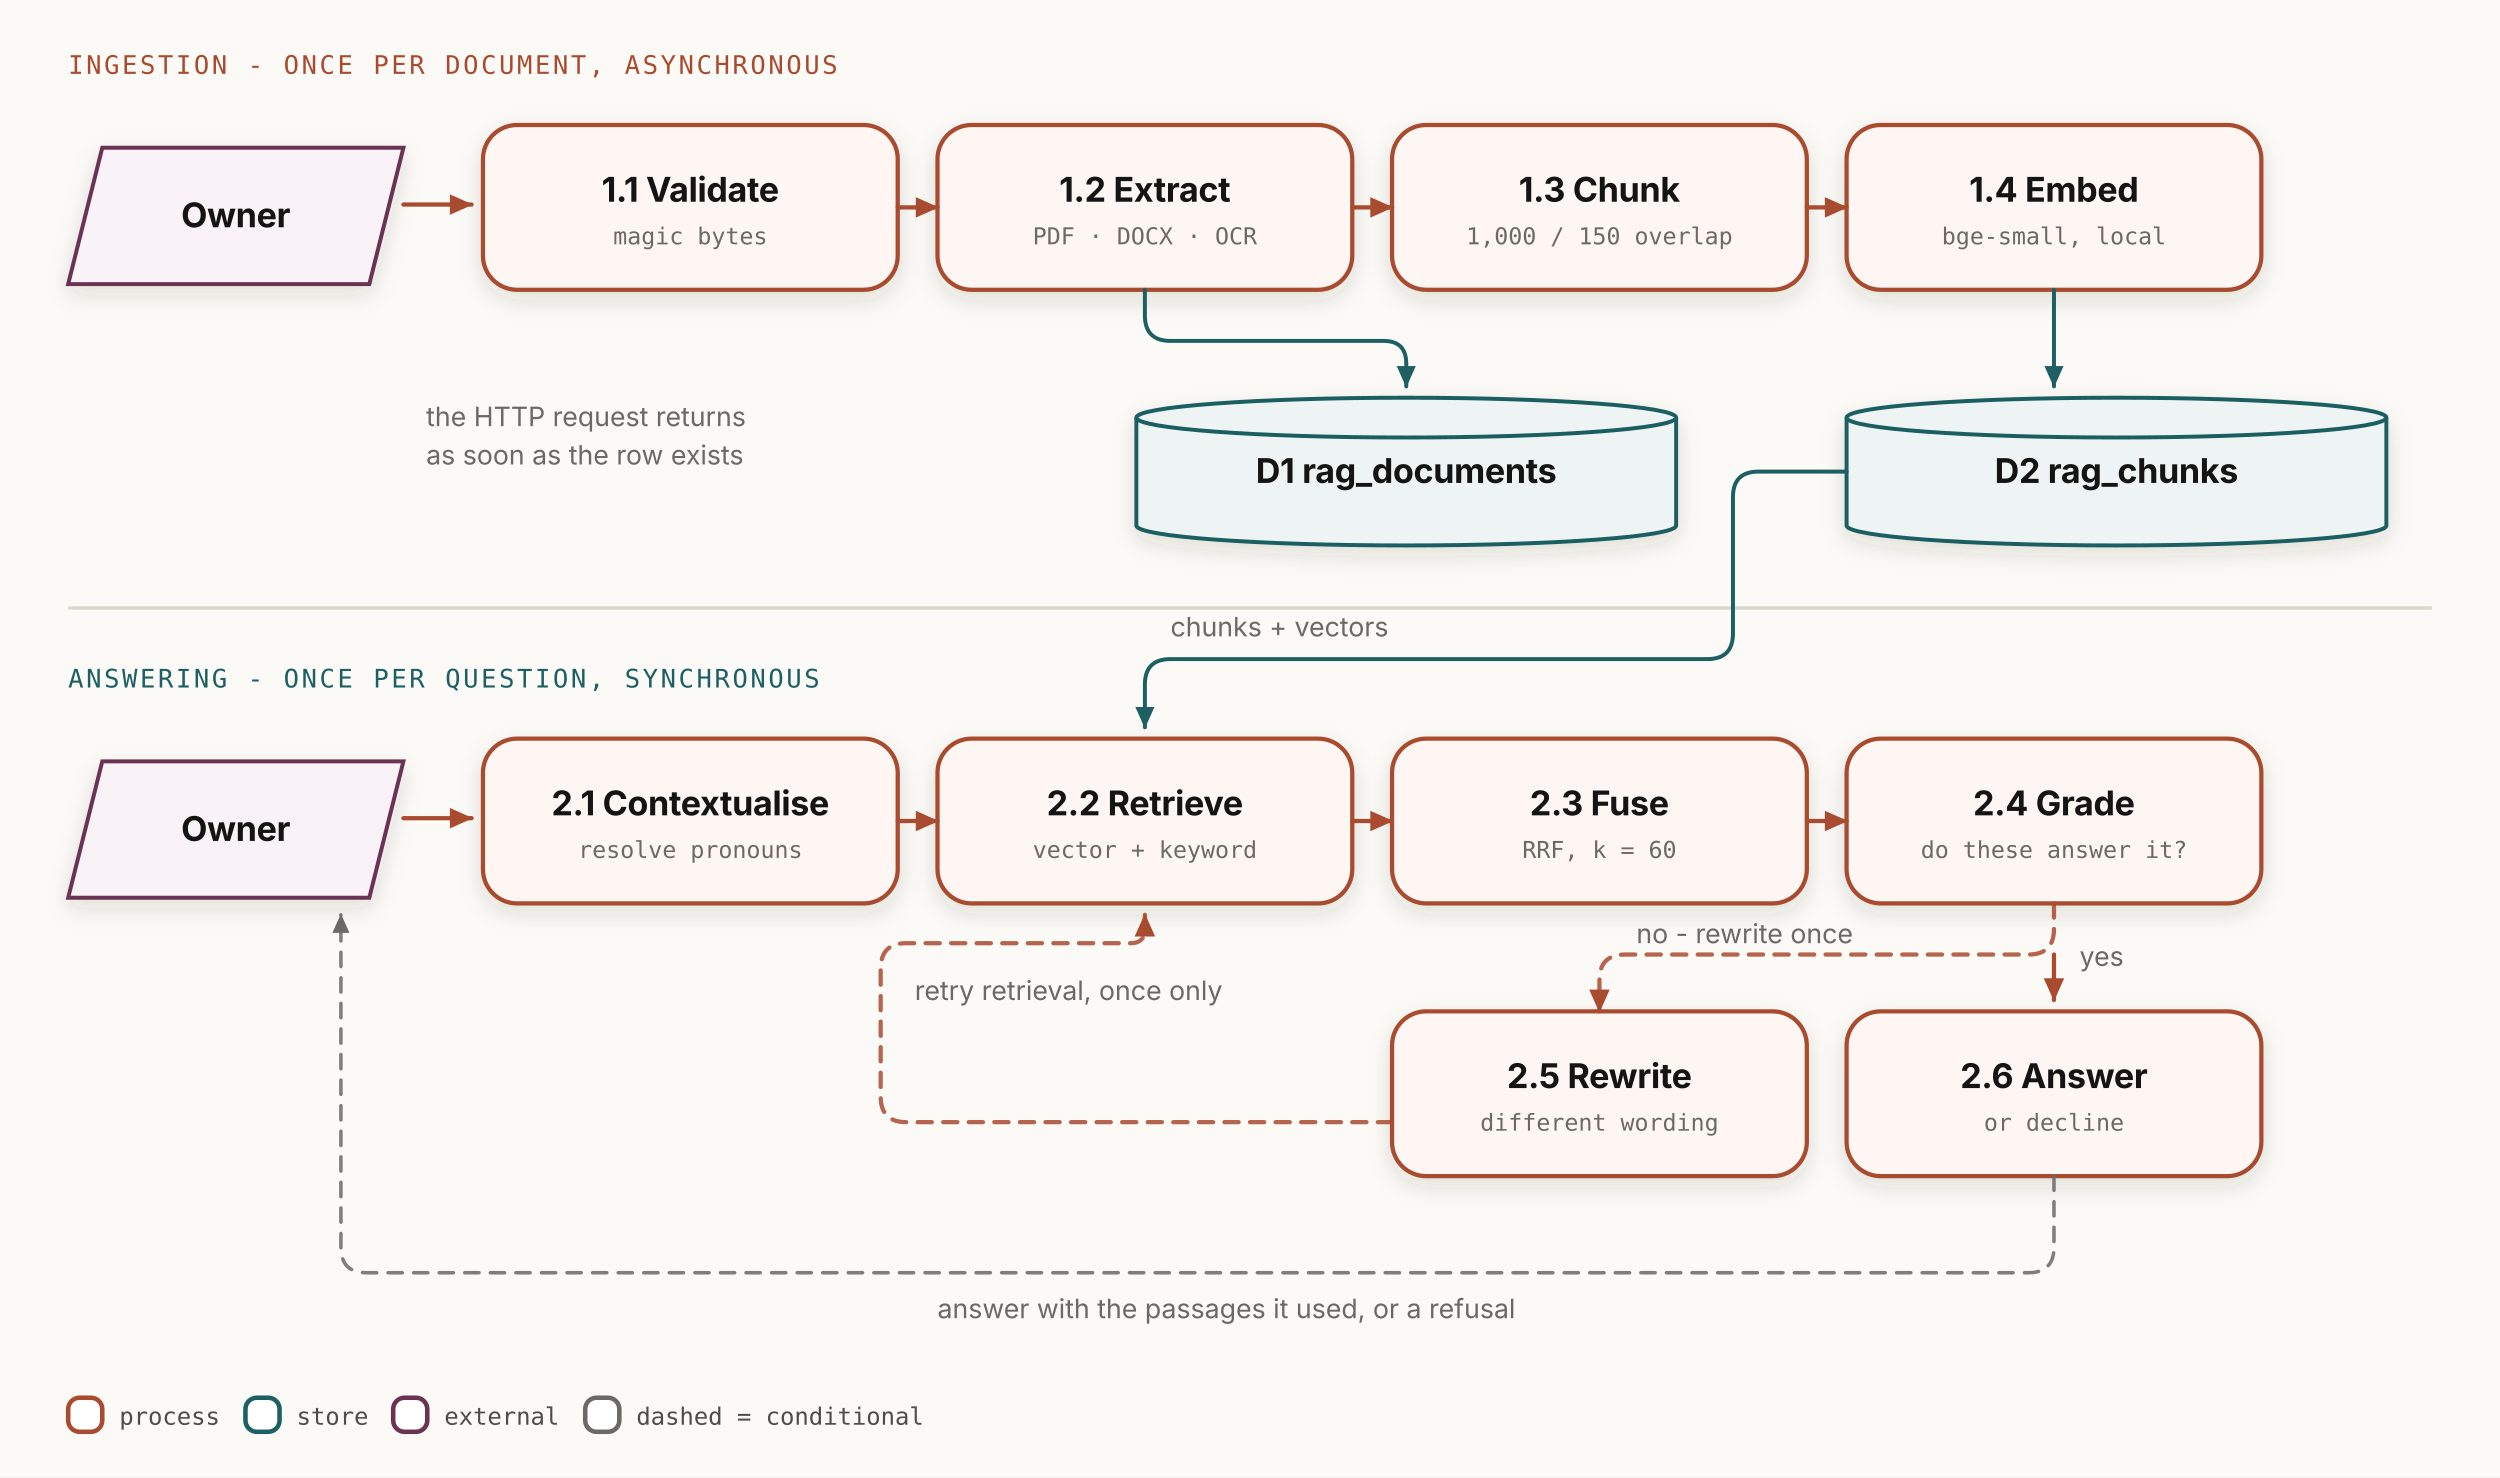
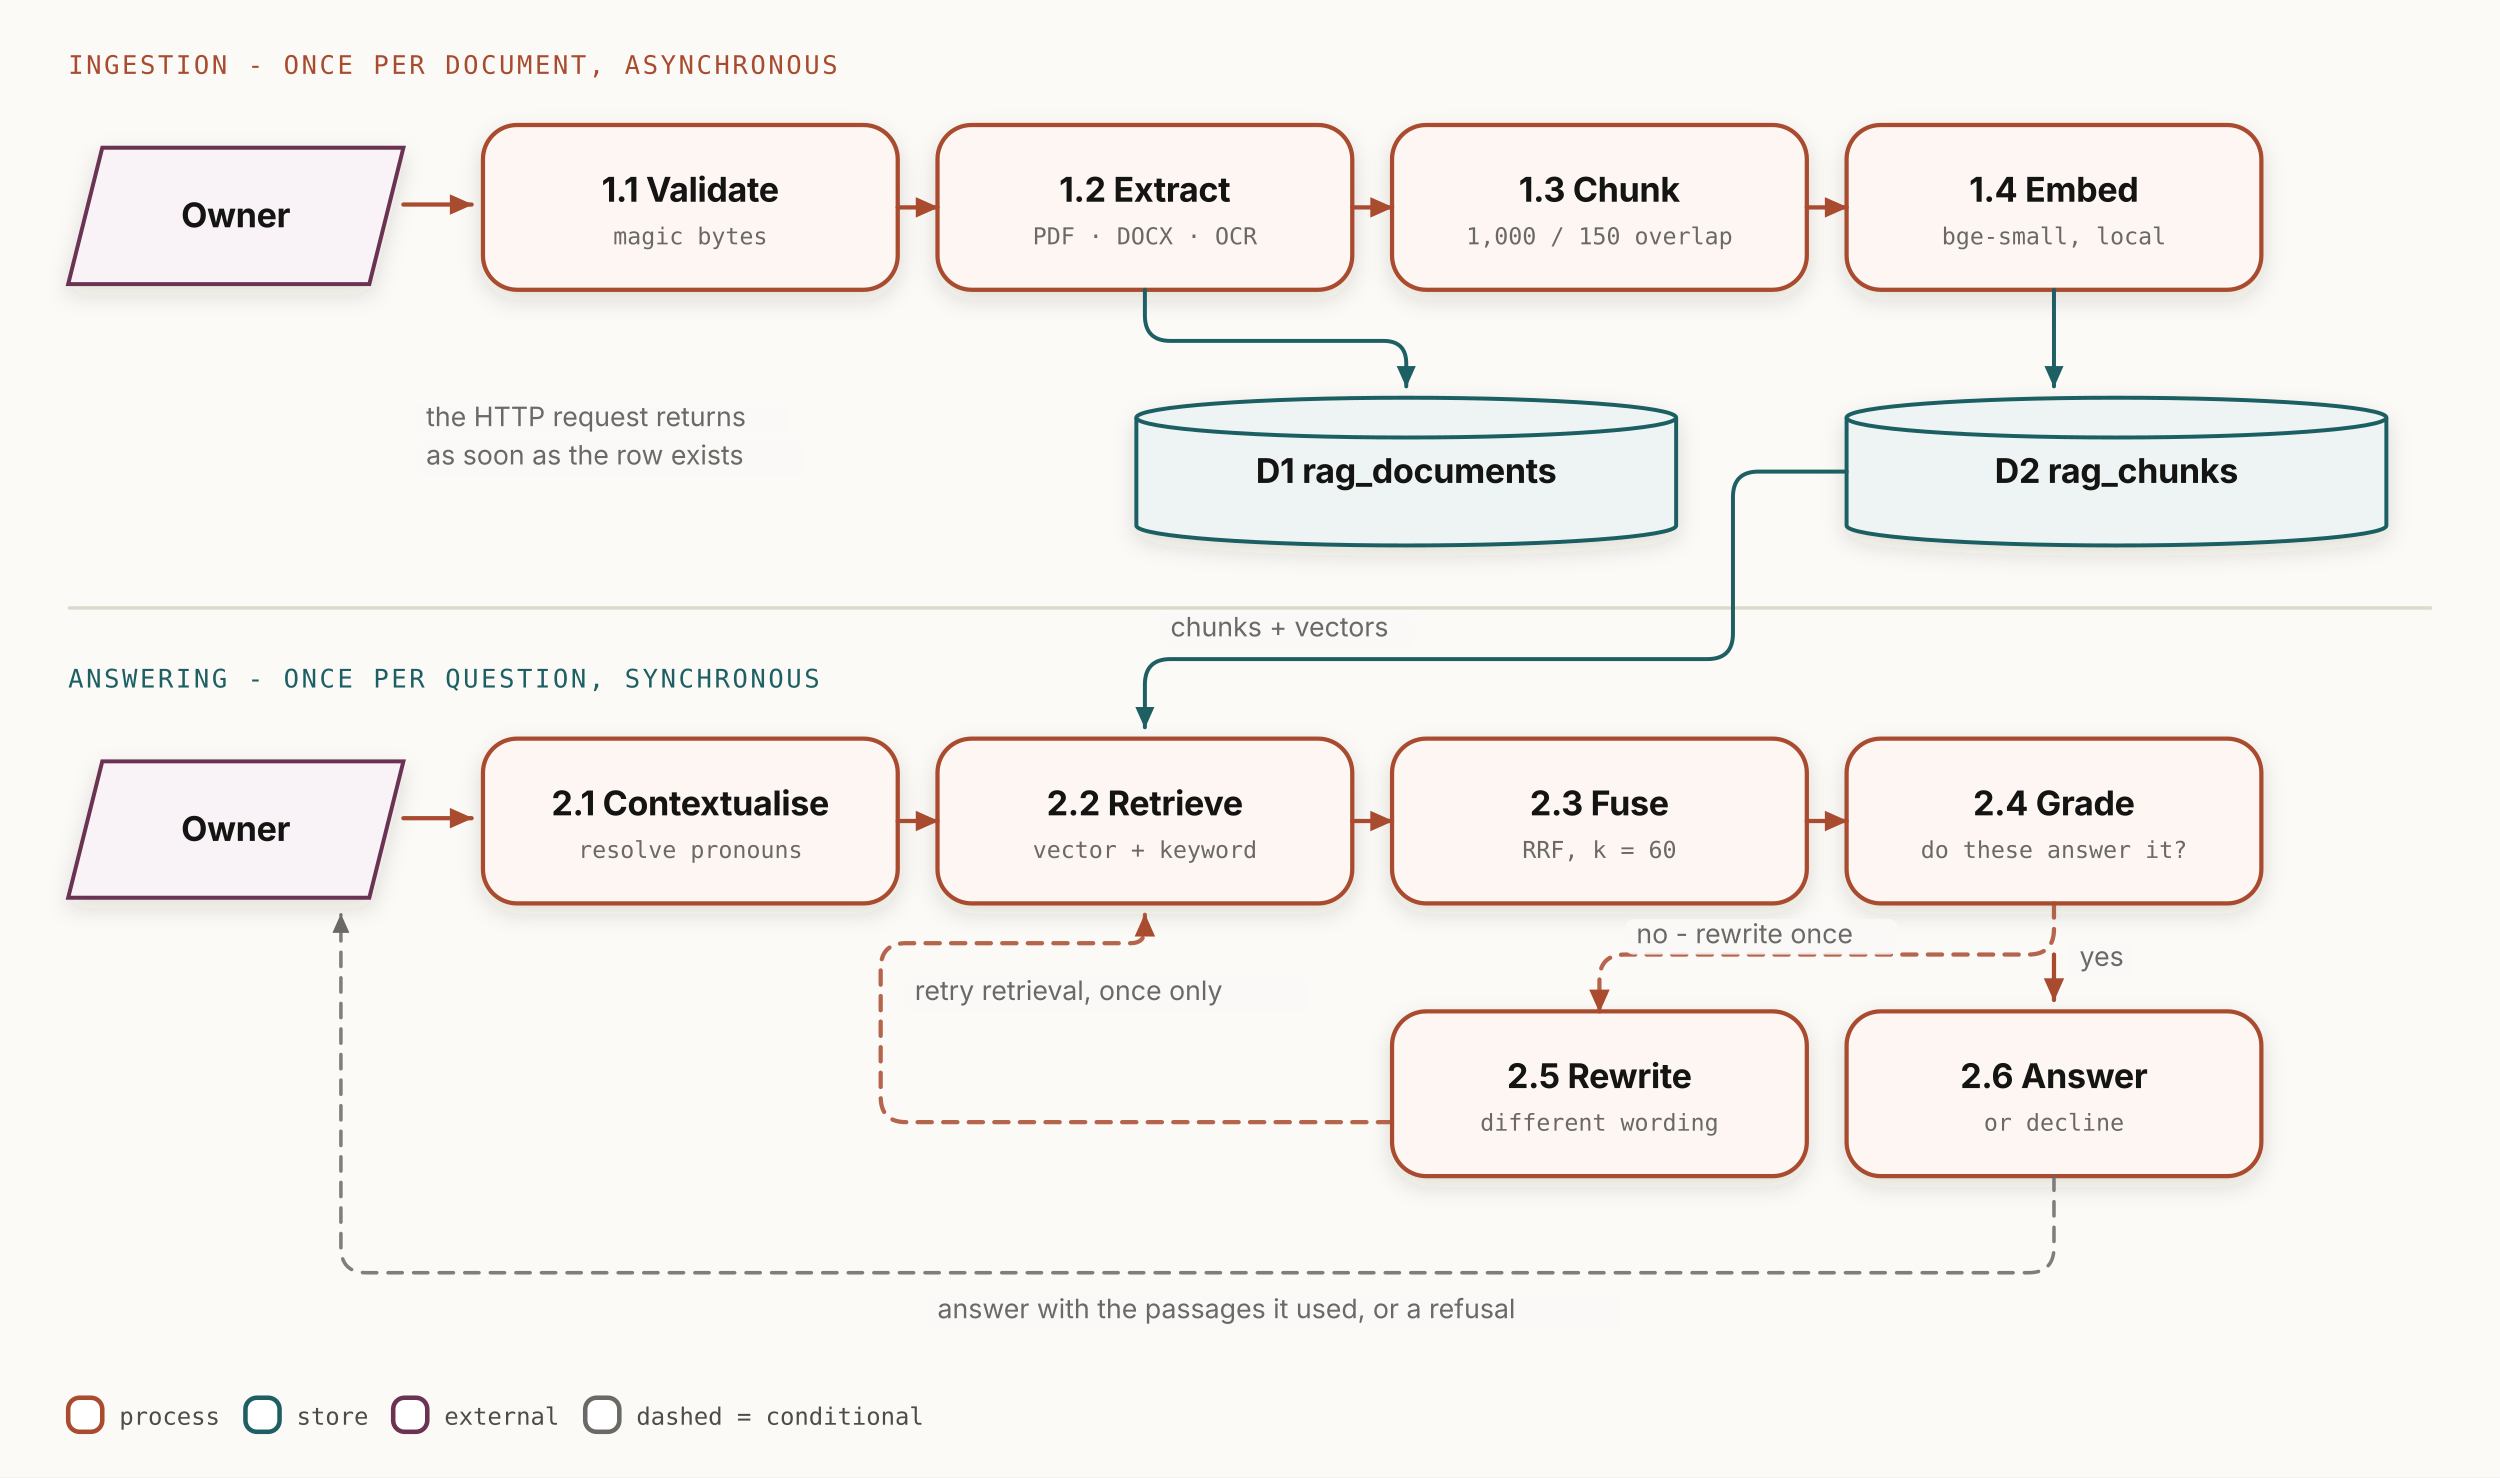
<svg xmlns="http://www.w3.org/2000/svg" viewBox="0 0 880 520" width="880" height="520" role="img">
  <rect width="880" height="520" fill="#fbfaf7" />
  <defs>
    <marker id="ar-n" viewBox="0 0 10 10" refX="8.5" refY="5" markerWidth="6" markerHeight="6" orient="auto-start-reverse">
      <path d="M0,1 L9,5 L0,9 z" fill="#6b6965" />
    </marker>
    <marker id="ar-a" viewBox="0 0 10 10" refX="8.5" refY="5" markerWidth="6" markerHeight="6" orient="auto-start-reverse">
      <path d="M0,1 L9,5 L0,9 z" fill="#a94b2f" />
    </marker>
    <marker id="ar-t" viewBox="0 0 10 10" refX="8.5" refY="5" markerWidth="6" markerHeight="6" orient="auto-start-reverse">
      <path d="M0,1 L9,5 L0,9 z" fill="#1d5f63" />
    </marker>
    <marker id="ar-p" viewBox="0 0 10 10" refX="8.5" refY="5" markerWidth="6" markerHeight="6" orient="auto-start-reverse">
      <path d="M0,1 L9,5 L0,9 z" fill="#6b3352" />
    </marker>
    <marker id="ar-g" viewBox="0 0 10 10" refX="8.5" refY="5" markerWidth="6" markerHeight="6" orient="auto-start-reverse">
      <path d="M0,1 L9,5 L0,9 z" fill="#2f7d55" />
    </marker>
    <marker id="ar-r" viewBox="0 0 10 10" refX="8.5" refY="5" markerWidth="6" markerHeight="6" orient="auto-start-reverse">
      <path d="M0,1 L9,5 L0,9 z" fill="#b3402f" />
    </marker>
    <filter id="card" x="-25%" y="-25%" width="150%" height="170%">
      <feDropShadow dx="0" dy="3" stdDeviation="4" flood-color="#3c3226" flood-opacity="0.13" />
    </filter>
    <filter id="lift" x="-25%" y="-25%" width="150%" height="170%">
      <feDropShadow dx="0" dy="1" stdDeviation="1.6" flood-color="#3c3226" flood-opacity="0.10" />
    </filter>
  </defs>
  <style>
 .ttl { font-family:'Plus Jakarta Sans',-apple-system,BlinkMacSystemFont,sans-serif; font-size:12px; font-weight:700; fill:#141413;
        letter-spacing:-.01em; text-anchor:middle }
 .sub { font-family:'JetBrains Mono',Menlo,Consolas,monospace; font-size:8.2px; fill:#6b6965; text-anchor:middle }
 .lbl { font-family:'JetBrains Mono',Menlo,Consolas,monospace; font-size:8.4px; fill:#4d4c48 }
 .lblc{ font-family:'JetBrains Mono',Menlo,Consolas,monospace; font-size:8.4px; fill:#4d4c48; text-anchor:middle }
 .eyb { font-family:'JetBrains Mono',Menlo,Consolas,monospace; font-size:8.6px; font-weight:600; letter-spacing:.14em }
 .idx { font-family:'JetBrains Mono',Menlo,Consolas,monospace; font-size:8px; font-weight:600; text-anchor:middle }
 .note{ font-family:'Plus Jakarta Sans',-apple-system,BlinkMacSystemFont,sans-serif; font-size:9.4px; fill:#6b6965 }
 .ln  { fill:none; stroke:#6b6965; stroke-width:1.25; stroke-linecap:round;
        marker-end:url(#ar-n) }
 .lna { fill:none; stroke:#a94b2f; stroke-width:1.5; stroke-linecap:round;
        marker-end:url(#ar-a) }
 .lnt { fill:none; stroke:#1d5f63; stroke-width:1.4; stroke-linecap:round;
        marker-end:url(#ar-t) }
 .lnp { fill:none; stroke:#6b3352; stroke-width:1.4; stroke-linecap:round;
        marker-end:url(#ar-p) }
 .dash{ stroke-dasharray:5 4; stroke-opacity:.85 }
</style>
  <text x="24" y="26" font-family="JetBrains Mono,monospace" font-size="9" letter-spacing=".1em" fill="#a94b2f">INGESTION - ONCE PER DOCUMENT, ASYNCHRONOUS</text>
  <path d="M36,52 L142,52 L130,100 L24,100 z" fill="#f9f2f6" stroke="#6b3352" stroke-width="1.4" filter="url(#card)" />
  <text class="ttl" x="83.0" y="80.0">Owner</text>
  <rect x="170" y="44" width="146" height="58" rx="12" fill="#fdf6f3" stroke="#a94b2f" stroke-width="1.5" filter="url(#card)" />
  <text class="ttl" x="243.0" y="71.0">1.1 Validate</text>
  <text class="sub" x="243.0" y="86.0">magic bytes</text>
  <rect x="330" y="44" width="146" height="58" rx="12" fill="#fdf6f3" stroke="#a94b2f" stroke-width="1.5" filter="url(#card)" />
  <text class="ttl" x="403.0" y="71.0">1.2 Extract</text>
  <text class="sub" x="403.0" y="86.0">PDF · DOCX · OCR</text>
  <rect x="490" y="44" width="146" height="58" rx="12" fill="#fdf6f3" stroke="#a94b2f" stroke-width="1.5" filter="url(#card)" />
  <text class="ttl" x="563.0" y="71.0">1.3 Chunk</text>
  <text class="sub" x="563.0" y="86.0">1,000 / 150 overlap</text>
  <rect x="650" y="44" width="146" height="58" rx="12" fill="#fdf6f3" stroke="#a94b2f" stroke-width="1.5" filter="url(#card)" />
  <text class="ttl" x="723.0" y="71.0">1.4 Embed</text>
  <text class="sub" x="723.0" y="86.0">bge-small, local</text>
  <path class="lna" d="M142,72 L166,72" />
  <path class="lna" d="M316,73 L330,73" />
  <path class="lna" d="M476,73 L490,73" />
  <path class="lna" d="M636,73 L650,73" />
  <g filter="url(#card)">
    <path d="M400,147 a95.0,7 0 0,1 190,0 v38 a95.0,7 0 0,1 -190,0 z" fill="#eef4f4" stroke="#1d5f63" stroke-width="1.4" />
    <path d="M400,147 a95.0,7 0 0,0 190,0" fill="none" stroke="#1d5f63" stroke-width="1.4" />
  </g>
  <text class="ttl" x="495.0" y="170.0">D1 rag_documents</text>
  <g filter="url(#card)">
    <path d="M650,147 a95.0,7 0 0,1 190,0 v38 a95.0,7 0 0,1 -190,0 z" fill="#eef4f4" stroke="#1d5f63" stroke-width="1.4" />
    <path d="M650,147 a95.0,7 0 0,0 190,0" fill="none" stroke="#1d5f63" stroke-width="1.4" />
  </g>
  <text class="ttl" x="745.0" y="170.0">D2 rag_chunks</text>
  <path class="lnt" d="M723,102 L723,136" />
  <path class="lnt" d="M403,102 L403.0,111.0 Q403,120 412.0,120.0 L487.0,120.0 Q495,120 495.0,128.0 L495,136" />
+   <rect x="146" y="141.5" width="132" height="12.5" rx="3" fill="#fbfaf7" fill-opacity=".88" />
  <text class="note" x="150" y="150.0" fill="#6b6965">the HTTP request returns</text>
+   <rect x="146" y="155.0" width="137" height="12.5" rx="3" fill="#fbfaf7" fill-opacity=".88" />
  <text class="note" x="150" y="163.5" fill="#6b6965">as soon as the row exists</text>
  <path d="M24,214 L856,214" stroke="#ddd8cc" stroke-width="1.2" />
  <text x="24" y="242" font-family="JetBrains Mono,monospace" font-size="9" letter-spacing=".1em" fill="#1d5f63">ANSWERING - ONCE PER QUESTION, SYNCHRONOUS</text>
  <path d="M36,268 L142,268 L130,316 L24,316 z" fill="#f9f2f6" stroke="#6b3352" stroke-width="1.4" filter="url(#card)" />
  <text class="ttl" x="83.0" y="296.0">Owner</text>
  <rect x="170" y="260" width="146" height="58" rx="12" fill="#fdf6f3" stroke="#a94b2f" stroke-width="1.5" filter="url(#card)" />
  <text class="ttl" x="243.0" y="287.0">2.1 Contextualise</text>
  <text class="sub" x="243.0" y="302.0">resolve pronouns</text>
  <rect x="330" y="260" width="146" height="58" rx="12" fill="#fdf6f3" stroke="#a94b2f" stroke-width="1.5" filter="url(#card)" />
  <text class="ttl" x="403.0" y="287.0">2.2 Retrieve</text>
  <text class="sub" x="403.0" y="302.0">vector + keyword</text>
  <rect x="490" y="260" width="146" height="58" rx="12" fill="#fdf6f3" stroke="#a94b2f" stroke-width="1.5" filter="url(#card)" />
  <text class="ttl" x="563.0" y="287.0">2.3 Fuse</text>
  <text class="sub" x="563.0" y="302.0">RRF, k = 60</text>
  <rect x="650" y="260" width="146" height="58" rx="12" fill="#fdf6f3" stroke="#a94b2f" stroke-width="1.5" filter="url(#card)" />
  <text class="ttl" x="723.0" y="287.0">2.4 Grade</text>
  <text class="sub" x="723.0" y="302.0">do these answer it?</text>
  <rect x="490" y="356" width="146" height="58" rx="12" fill="#fdf6f3" stroke="#a94b2f" stroke-width="1.5" filter="url(#card)" />
  <text class="ttl" x="563.0" y="383.0">2.5 Rewrite</text>
  <text class="sub" x="563.0" y="398.0">different wording</text>
  <rect x="650" y="356" width="146" height="58" rx="12" fill="#fdf6f3" stroke="#a94b2f" stroke-width="1.5" filter="url(#card)" />
  <text class="ttl" x="723.0" y="383.0">2.6 Answer</text>
  <text class="sub" x="723.0" y="398.0">or decline</text>
  <path class="lna" d="M142,288 L166,288" />
  <path class="lna" d="M316,289 L330,289" />
  <path class="lna" d="M476,289 L490,289" />
  <path class="lna" d="M636,289 L650,289" />
  <path class="lna dash" d="M723,318 L723.0,327.0 Q723,336 714.0,336.0 L572.0,336.0 Q563,336 563.0,345.0 L563,356" />
+   <rect x="572" y="323.5" width="96" height="12.5" rx="3" fill="#fbfaf7" fill-opacity=".88" />
  <text class="note" x="576" y="332.0" fill="#a94b2f">no - rewrite once</text>
  <path class="lna" d="M723,336 L723,352" />
+   <rect x="728" y="331.5" width="23" height="12.5" rx="3" fill="#fbfaf7" fill-opacity=".88" />
  <text class="note" x="732" y="340.0" fill="#a94b2f">yes</text>
  <path class="lna dash" d="M490,395 L319.0,395.0 Q310,395 310.0,386.0 L310.0,341.0 Q310,332 319.0,332.0 L398.0,332.0 Q403,332 403.0,327.0 L403,322" />
+   <rect x="318" y="343.5" width="142" height="12.5" rx="3" fill="#fbfaf7" fill-opacity=".88" />
  <text class="note" x="322" y="352.0" fill="#a94b2f">retry retrieval, once only</text>
  <path class="lnt" d="M650,166 L619.0,166.0 Q610,166 610.0,175.0 L610.0,223.0 Q610,232 601.0,232.0 L412.0,232.0 Q403,232 403.0,241.0 L403,256" />
+   <rect x="408" y="215.5" width="90" height="12.5" rx="3" fill="#fbfaf7" fill-opacity=".88" />
  <text class="note" x="412" y="224.0" fill="#1d5f63">chunks + vectors</text>
  <path class="ln dash" d="M723,414 L723.0,439.0 Q723,448 714.0,448.0 L129.0,448.0 Q120,448 120.0,439.0 L120,322" />
+   <rect x="326" y="455.5" width="245" height="12.5" rx="3" fill="#fbfaf7" fill-opacity=".88" />
  <text class="note" x="330" y="464.0" fill="#6b6965">answer with the passages it used, or a refusal</text>
  <rect x="24" y="492" width="12" height="12" rx="4" fill="#fff" stroke="#a94b2f" stroke-width="1.6" />
  <text class="lbl" x="42" y="501.5">process</text>
  <rect x="86.4" y="492" width="12" height="12" rx="4" fill="#fff" stroke="#1d5f63" stroke-width="1.6" />
  <text class="lbl" x="104.4" y="501.5">store</text>
  <rect x="138.4" y="492" width="12" height="12" rx="4" fill="#fff" stroke="#6b3352" stroke-width="1.6" />
  <text class="lbl" x="156.4" y="501.5">external</text>
  <rect x="206.0" y="492" width="12" height="12" rx="4" fill="#fff" stroke="#6b6965" stroke-width="1.6" />
  <text class="lbl" x="224.0" y="501.5">dashed = conditional</text>
</svg>
